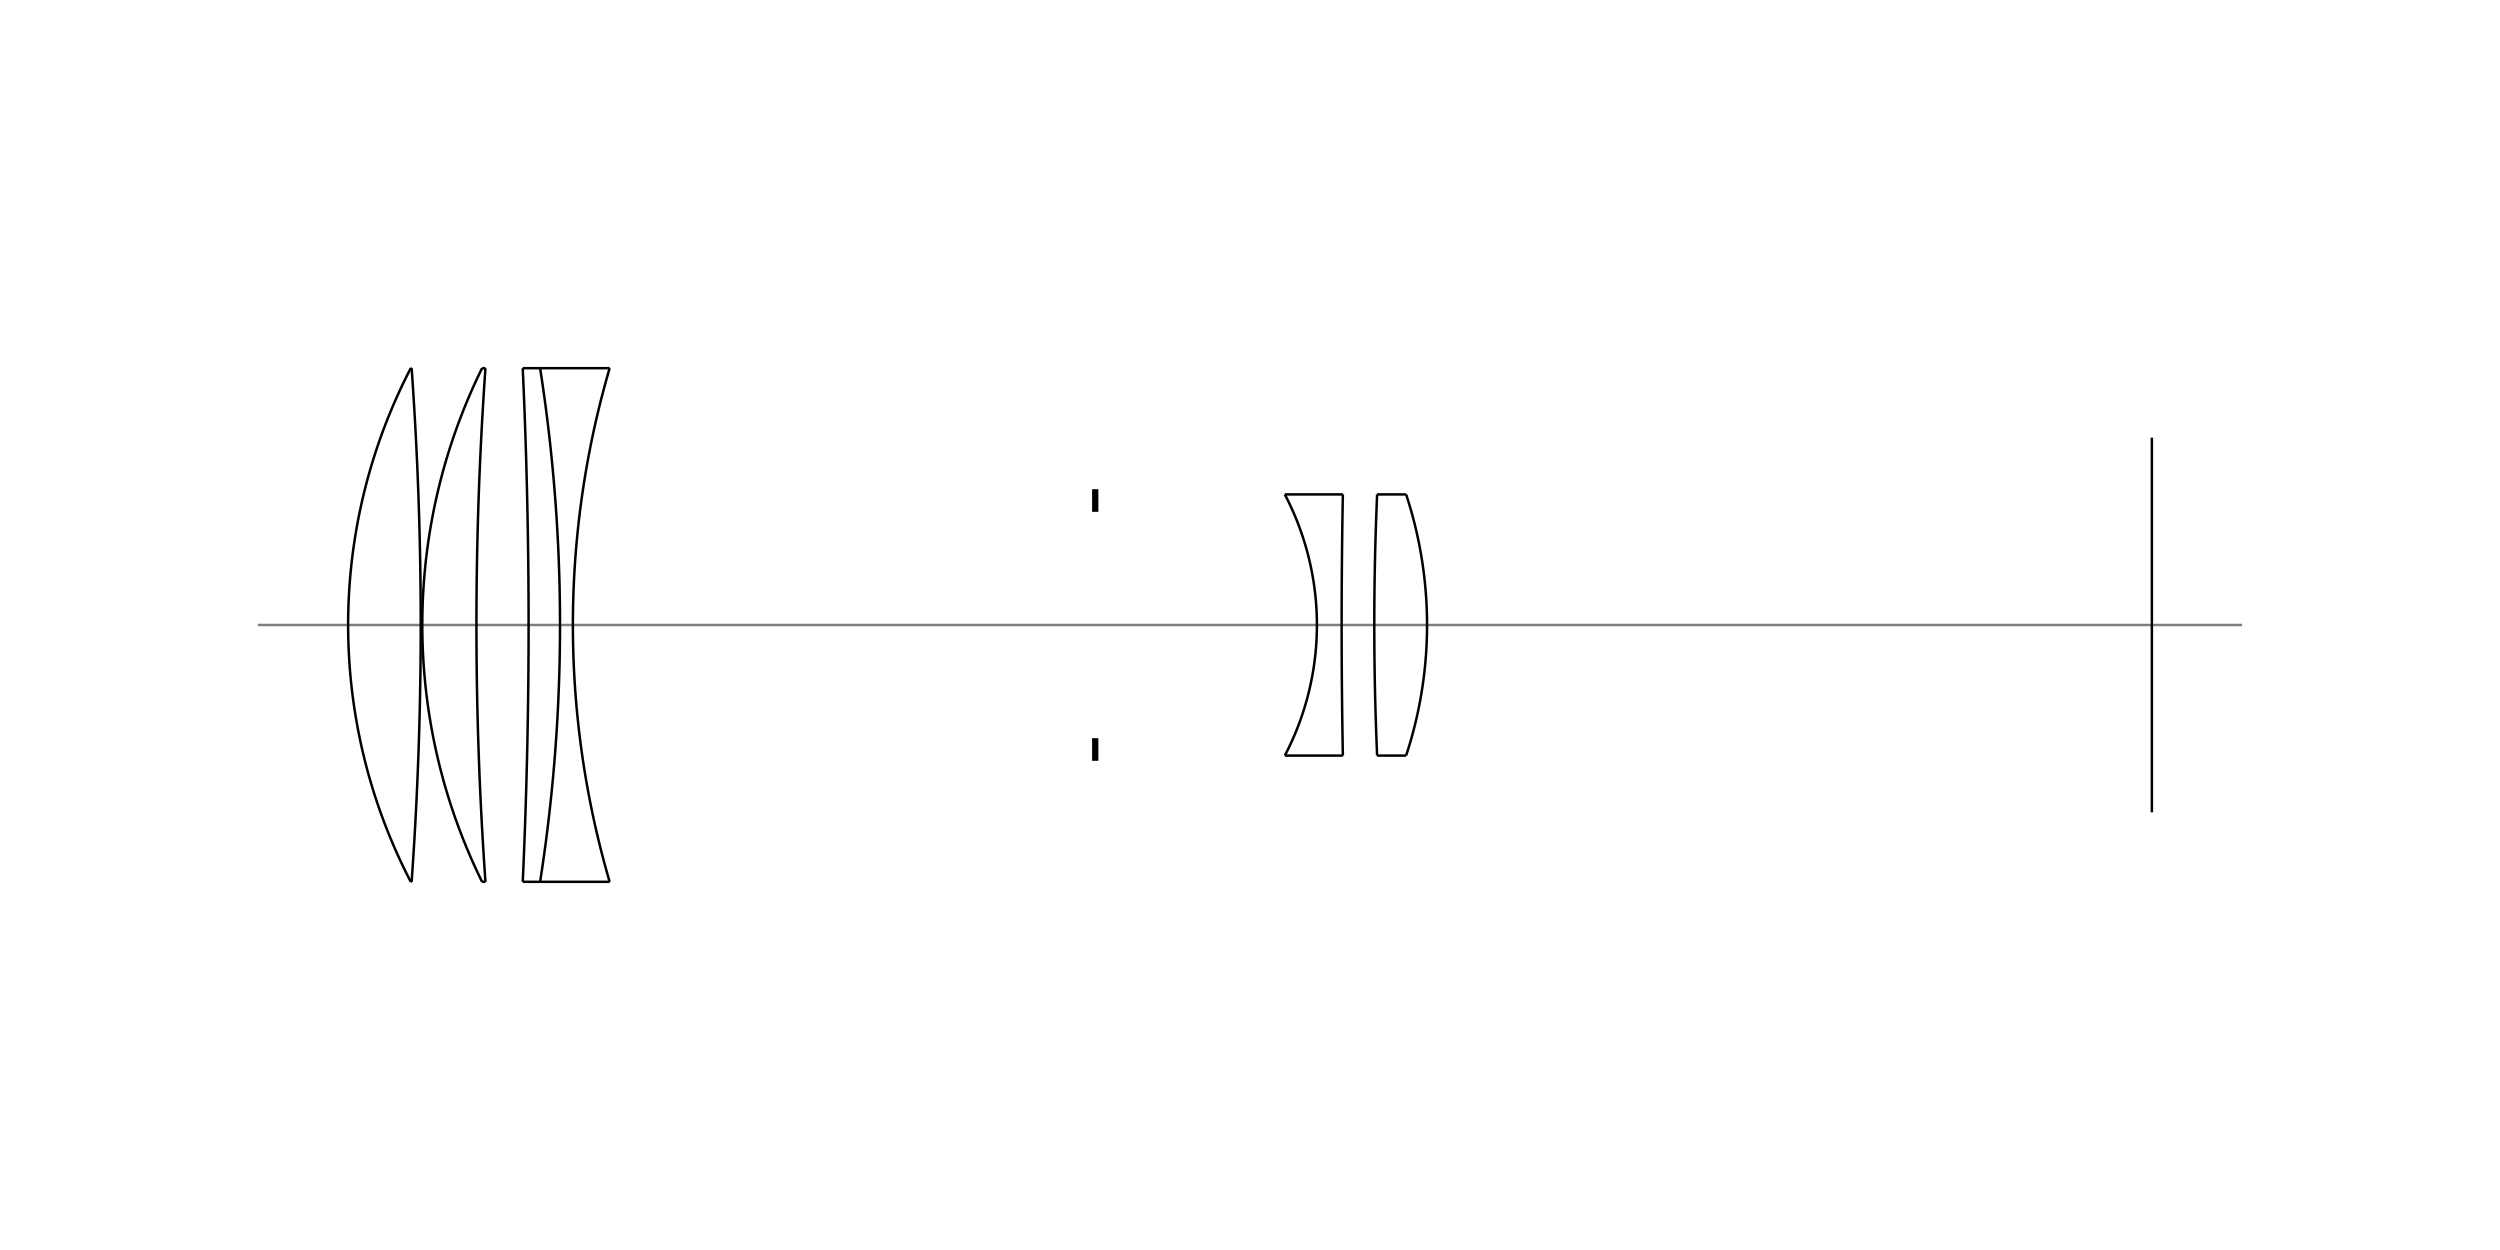
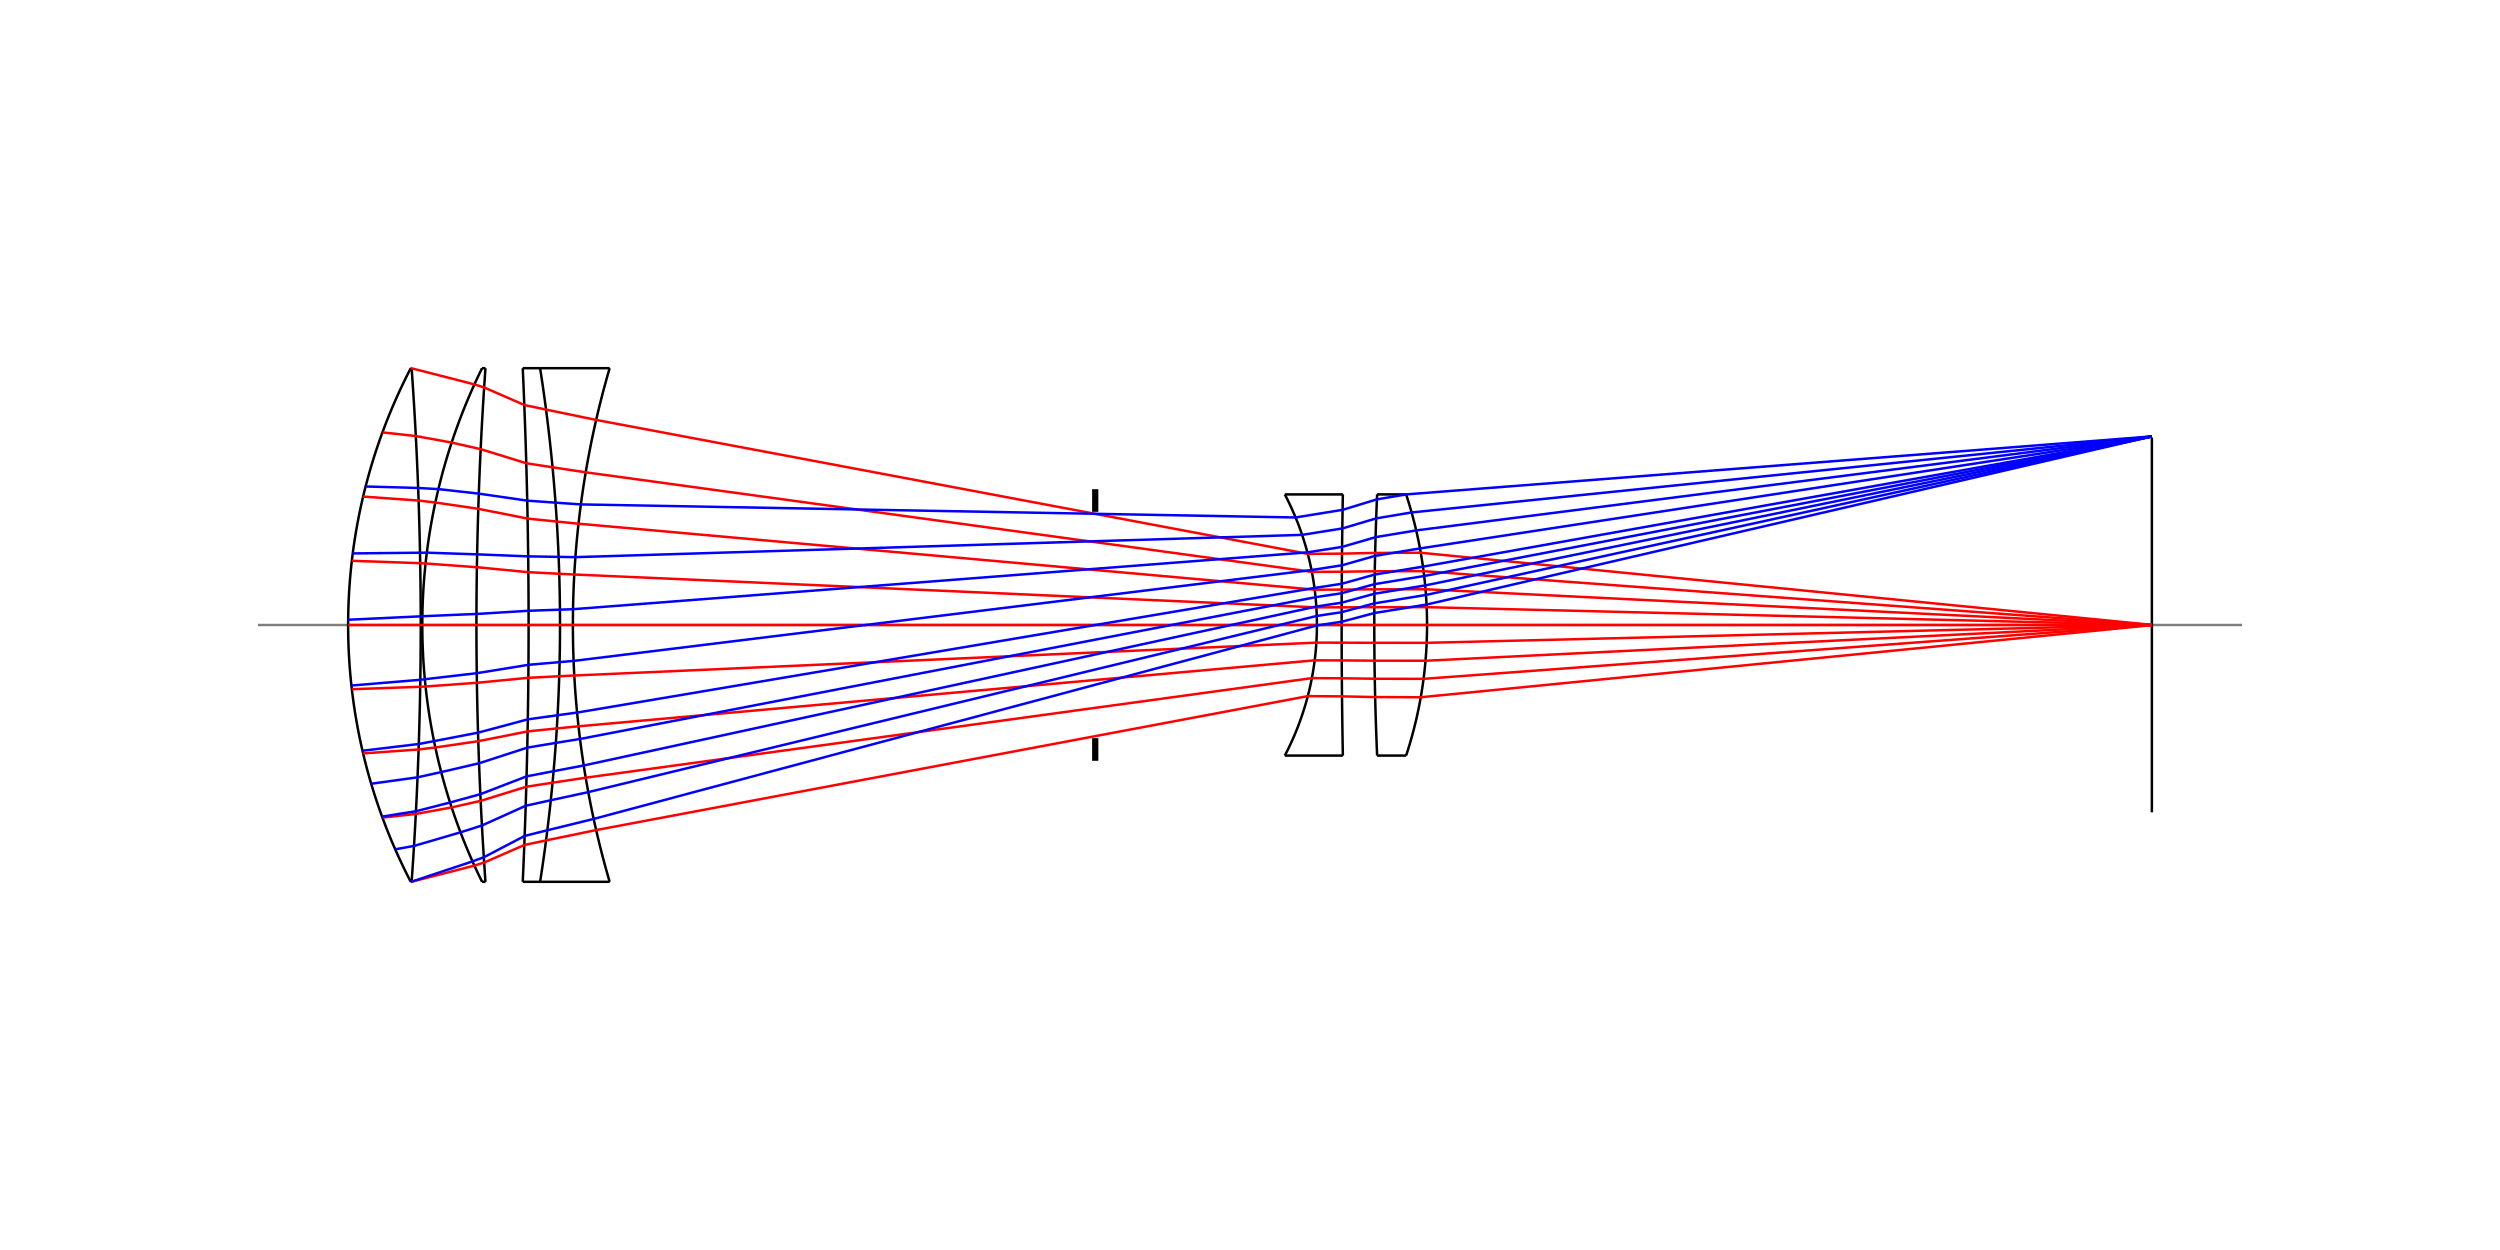
<svg xmlns="http://www.w3.org/2000/svg" width="1000px" height="500px" version="1.1">
  <rect x="0" y="0" width="1000" height="500" fill="#ffffff" />
  <defs>
    <g id="dot">
      <line x1="1" y1="1" x2="0" y2="0" />
    </g>
    <g id="cross">
      <line x1="-3" y1="0" x2="3" y2="0" />
      <line x1="0" y1="-3" x2="0" y2="3" />
    </g>
    <g id="square">
      <line x1="-3" y1="-3" x2="-3" y2="3" />
      <line x1="-3" y1="3" x2="3" y2="3" />
      <line x1="3" y1="3" x2="3" y2="-3" />
      <line x1="3" y1="-3" x2="-3" y2="-3" />
    </g>
    <g id="round">
      <ellipse cx="0" cy="0" rx="3" ry="3" fill="none" />
    </g>
    <g id="triangle">
      <line x1="0" y1="-3" x2="-3" y2="3" />
      <line x1="-3" y1="3" x2="3" y2="3" />
      <line x1="0" y1="-3" x2="3" y2="3" />
    </g>
  </defs>
  <line x1="103.175" y1="250" x2="896.825" y2="250" stroke="#7f7f7f" />
  <line x1="438.091" y1="204.731" x2="438.091" y2="195.677" stroke="#000000" stroke-width="2.5" />
  <line x1="438.091" y1="295.269" x2="438.091" y2="304.323" stroke="#000000" stroke-width="2.5" />
  <polyline fill="none" stroke="#000000" points="164.303,352.727 163.251,350.672 162.225,348.618 161.226,346.563 160.253,344.509 159.305,342.454 158.382,340.4 157.484,338.345 156.61,336.291 155.761,334.236 154.935,332.181 154.133,330.127 153.354,328.072 152.598,326.018 151.865,323.963 151.154,321.909 150.466,319.854 149.8,317.8 149.155,315.745 148.533,313.691 147.931,311.636 147.352,309.582 146.793,307.527 146.255,305.472 145.738,303.418 145.242,301.363 144.766,299.309 144.311,297.254 143.876,295.2 143.461,293.145 143.066,291.091 142.691,289.036 142.336,286.982 142,284.927 141.684,282.873 141.388,280.818 141.111,278.764 140.854,276.709 140.616,274.654 140.397,272.6 140.198,270.545 140.017,268.491 139.856,266.436 139.714,264.382 139.59,262.327 139.486,260.273 139.401,258.218 139.335,256.164 139.287,254.109 139.259,252.055 139.25,250 139.259,247.945 139.287,245.891 139.335,243.836 139.401,241.782 139.486,239.727 139.59,237.673 139.714,235.618 139.856,233.564 140.017,231.509 140.198,229.455 140.397,227.4 140.616,225.346 140.854,223.291 141.111,221.236 141.388,219.182 141.684,217.127 142,215.073 142.336,213.018 142.691,210.964 143.066,208.909 143.461,206.855 143.876,204.8 144.311,202.746 144.766,200.691 145.242,198.637 145.738,196.582 146.255,194.528 146.793,192.473 147.352,190.418 147.931,188.364 148.533,186.309 149.155,184.255 149.8,182.2 150.466,180.146 151.154,178.091 151.865,176.037 152.598,173.982 153.354,171.928 154.133,169.873 154.935,167.819 155.761,165.764 156.61,163.709 157.484,161.655 158.382,159.6 159.305,157.546 160.253,155.491 161.226,153.437 162.225,151.382 163.251,149.328 164.303,147.273 " />
  <polyline fill="none" stroke="#000000" points="164.653,352.727 164.797,350.672 164.938,348.618 165.077,346.563 165.212,344.509 165.345,342.454 165.474,340.4 165.601,338.345 165.725,336.291 165.846,334.236 165.964,332.181 166.079,330.127 166.191,328.072 166.3,326.018 166.406,323.963 166.51,321.909 166.61,319.854 166.708,317.8 166.802,315.745 166.894,313.691 166.983,311.636 167.069,309.582 167.151,307.527 167.231,305.472 167.309,303.418 167.383,301.363 167.454,299.309 167.522,297.254 167.588,295.2 167.65,293.145 167.71,291.091 167.767,289.036 167.821,286.982 167.871,284.927 167.919,282.873 167.965,280.818 168.007,278.764 168.046,276.709 168.082,274.654 168.116,272.6 168.146,270.545 168.174,268.491 168.199,266.436 168.22,264.382 168.239,262.327 168.255,260.273 168.268,258.218 168.279,256.164 168.286,254.109 168.29,252.055 168.292,250 168.29,247.945 168.286,245.891 168.279,243.836 168.268,241.782 168.255,239.727 168.239,237.673 168.22,235.618 168.199,233.564 168.174,231.509 168.146,229.455 168.116,227.4 168.082,225.346 168.046,223.291 168.007,221.236 167.965,219.182 167.919,217.127 167.871,215.073 167.821,213.018 167.767,210.964 167.71,208.909 167.65,206.855 167.588,204.8 167.522,202.746 167.454,200.691 167.383,198.637 167.309,196.582 167.231,194.528 167.151,192.473 167.069,190.418 166.983,188.364 166.894,186.309 166.802,184.255 166.708,182.2 166.61,180.146 166.51,178.091 166.406,176.037 166.3,173.982 166.191,171.928 166.079,169.873 165.964,167.819 165.846,165.764 165.725,163.709 165.601,161.655 165.474,159.6 165.345,157.546 165.212,155.491 165.077,153.437 164.938,151.382 164.797,149.328 164.653,147.273 " />
  <line x1="164.303" y1="147.273" x2="164.653" y2="147.273" stroke="#000000" />
  <line x1="164.303" y1="352.727" x2="164.653" y2="352.727" stroke="#000000" />
  <polyline fill="none" stroke="#000000" points="192.824,352.727 191.826,350.672 190.852,348.618 189.903,346.563 188.977,344.509 188.076,342.454 187.198,340.4 186.343,338.345 185.511,336.291 184.702,334.236 183.915,332.181 183.151,330.127 182.408,328.072 181.687,326.018 180.988,323.963 180.309,321.909 179.652,319.854 179.016,317.8 178.4,315.745 177.805,313.691 177.231,311.636 176.677,309.582 176.142,307.527 175.628,305.472 175.134,303.418 174.659,301.363 174.203,299.309 173.768,297.254 173.351,295.2 172.954,293.145 172.576,291.091 172.217,289.036 171.876,286.982 171.555,284.927 171.252,282.873 170.969,280.818 170.703,278.764 170.457,276.709 170.228,274.654 170.019,272.6 169.827,270.545 169.654,268.491 169.5,266.436 169.363,264.382 169.245,262.327 169.145,260.273 169.064,258.218 169,256.164 168.955,254.109 168.928,252.055 168.919,250 168.928,247.945 168.955,245.891 169,243.836 169.064,241.782 169.145,239.727 169.245,237.673 169.363,235.618 169.5,233.564 169.654,231.509 169.827,229.455 170.019,227.4 170.228,225.346 170.457,223.291 170.703,221.236 170.969,219.182 171.252,217.127 171.555,215.073 171.876,213.018 172.217,210.964 172.576,208.909 172.954,206.855 173.351,204.8 173.768,202.746 174.203,200.691 174.659,198.637 175.134,196.582 175.628,194.528 176.142,192.473 176.677,190.418 177.231,188.364 177.805,186.309 178.4,184.255 179.016,182.2 179.652,180.146 180.309,178.091 180.988,176.037 181.687,173.982 182.408,171.928 183.151,169.873 183.915,167.819 184.702,165.764 185.511,163.709 186.343,161.655 187.198,159.6 188.076,157.546 188.977,155.491 189.903,153.437 190.852,151.382 191.826,149.328 192.824,147.273 " />
  <polyline fill="none" stroke="#000000" points="194.179,352.727 194.036,350.672 193.896,348.618 193.759,346.563 193.625,344.509 193.493,342.454 193.365,340.4 193.239,338.345 193.117,336.291 192.997,334.236 192.88,332.181 192.766,330.127 192.655,328.072 192.547,326.018 192.442,323.963 192.34,321.909 192.24,319.854 192.144,317.8 192.05,315.745 191.959,313.691 191.871,311.636 191.786,309.582 191.704,307.527 191.625,305.472 191.548,303.418 191.475,301.363 191.404,299.309 191.337,297.254 191.272,295.2 191.21,293.145 191.151,291.091 191.095,289.036 191.041,286.982 190.991,284.927 190.943,282.873 190.899,280.818 190.857,278.764 190.818,276.709 190.782,274.654 190.749,272.6 190.719,270.545 190.691,268.491 190.667,266.436 190.645,264.382 190.627,262.327 190.611,260.273 190.598,258.218 190.588,256.164 190.58,254.109 190.576,252.055 190.575,250 190.576,247.945 190.58,245.891 190.588,243.836 190.598,241.782 190.611,239.727 190.627,237.673 190.645,235.618 190.667,233.564 190.691,231.509 190.719,229.455 190.749,227.4 190.782,225.346 190.818,223.291 190.857,221.236 190.899,219.182 190.943,217.127 190.991,215.073 191.041,213.018 191.095,210.964 191.151,208.909 191.21,206.855 191.272,204.8 191.337,202.746 191.404,200.691 191.475,198.637 191.548,196.582 191.625,194.528 191.704,192.473 191.786,190.418 191.871,188.364 191.959,186.309 192.05,184.255 192.144,182.2 192.24,180.146 192.34,178.091 192.442,176.037 192.547,173.982 192.655,171.928 192.766,169.873 192.88,167.819 192.997,165.764 193.117,163.709 193.239,161.655 193.365,159.6 193.493,157.546 193.625,155.491 193.759,153.437 193.896,151.382 194.036,149.328 194.179,147.273 " />
  <line x1="192.824" y1="147.273" x2="194.179" y2="147.273" stroke="#000000" />
  <line x1="192.824" y1="352.727" x2="194.179" y2="352.727" stroke="#000000" />
  <polyline fill="none" stroke="#000000" points="209.095,352.727 209.188,350.672 209.278,348.618 209.368,346.563 209.455,344.509 209.54,342.454 209.623,340.4 209.705,338.345 209.785,336.291 209.862,334.236 209.938,332.181 210.012,330.127 210.084,328.072 210.155,326.018 210.223,323.963 210.29,321.909 210.354,319.854 210.417,317.8 210.478,315.745 210.537,313.691 210.594,311.636 210.649,309.582 210.703,307.527 210.754,305.472 210.804,303.418 210.852,301.363 210.898,299.309 210.942,297.254 210.984,295.2 211.024,293.145 211.062,291.091 211.099,289.036 211.134,286.982 211.166,284.927 211.197,282.873 211.226,280.818 211.253,278.764 211.279,276.709 211.302,274.654 211.324,272.6 211.343,270.545 211.361,268.491 211.377,266.436 211.391,264.382 211.403,262.327 211.414,260.273 211.422,258.218 211.429,256.164 211.433,254.109 211.436,252.055 211.437,250 211.436,247.945 211.433,245.891 211.429,243.836 211.422,241.782 211.414,239.727 211.403,237.673 211.391,235.618 211.377,233.564 211.361,231.509 211.343,229.455 211.324,227.4 211.302,225.346 211.279,223.291 211.253,221.236 211.226,219.182 211.197,217.127 211.166,215.073 211.134,213.018 211.099,210.964 211.062,208.909 211.024,206.855 210.984,204.8 210.942,202.746 210.898,200.691 210.852,198.637 210.804,196.582 210.754,194.528 210.703,192.473 210.649,190.418 210.594,188.364 210.537,186.309 210.478,184.255 210.417,182.2 210.354,180.146 210.29,178.091 210.223,176.037 210.155,173.982 210.084,171.928 210.012,169.873 209.938,167.819 209.862,165.764 209.785,163.709 209.705,161.655 209.623,159.6 209.54,157.546 209.455,155.491 209.368,153.437 209.278,151.382 209.188,149.328 209.095,147.273 " />
  <polyline fill="none" stroke="#000000" points="216.044,352.727 216.361,350.672 216.672,348.618 216.976,346.563 217.273,344.509 217.564,342.454 217.848,340.4 218.126,338.345 218.398,336.291 218.662,334.236 218.921,332.181 219.173,330.127 219.418,328.072 219.657,326.018 219.89,323.963 220.116,321.909 220.335,319.854 220.549,317.8 220.755,315.745 220.956,313.691 221.15,311.636 221.337,309.582 221.518,307.527 221.693,305.472 221.861,303.418 222.023,301.363 222.179,299.309 222.328,297.254 222.471,295.2 222.607,293.145 222.737,291.091 222.861,289.036 222.978,286.982 223.089,284.927 223.194,282.873 223.292,280.818 223.384,278.764 223.469,276.709 223.549,274.654 223.621,272.6 223.688,270.545 223.748,268.491 223.802,266.436 223.849,264.382 223.891,262.327 223.925,260.273 223.954,258.218 223.976,256.164 223.992,254.109 224.001,252.055 224.004,250 224.001,247.945 223.992,245.891 223.976,243.836 223.954,241.782 223.925,239.727 223.891,237.673 223.849,235.618 223.802,233.564 223.748,231.509 223.688,229.455 223.621,227.4 223.549,225.346 223.469,223.291 223.384,221.236 223.292,219.182 223.194,217.127 223.089,215.073 222.978,213.018 222.861,210.964 222.737,208.909 222.607,206.855 222.471,204.8 222.328,202.746 222.179,200.691 222.023,198.637 221.861,196.582 221.693,194.528 221.518,192.473 221.337,190.418 221.15,188.364 220.956,186.309 220.755,184.255 220.549,182.2 220.335,180.146 220.116,178.091 219.89,176.037 219.657,173.982 219.418,171.928 219.173,169.873 218.921,167.819 218.662,165.764 218.398,163.709 218.126,161.655 217.848,159.6 217.564,157.546 217.273,155.491 216.976,153.437 216.672,151.382 216.361,149.328 216.044,147.273 " />
  <polyline fill="none" stroke="#000000" points="243.858,352.727 243.264,350.672 242.683,348.618 242.115,346.563 241.56,344.509 241.018,342.454 240.488,340.4 239.971,338.345 239.467,336.291 238.975,334.236 238.495,332.181 238.028,330.127 237.574,328.072 237.132,326.018 236.702,323.963 236.284,321.909 235.879,319.854 235.486,317.8 235.105,315.745 234.736,313.691 234.379,311.636 234.034,309.582 233.701,307.527 233.381,305.472 233.072,303.418 232.775,301.363 232.49,299.309 232.216,297.254 231.955,295.2 231.705,293.145 231.467,291.091 231.241,289.036 231.027,286.982 230.824,284.927 230.633,282.873 230.454,280.818 230.286,278.764 230.13,276.709 229.986,274.654 229.853,272.6 229.732,270.545 229.622,268.491 229.524,266.436 229.437,264.382 229.362,262.327 229.299,260.273 229.247,258.218 229.207,256.164 229.178,254.109 229.16,252.055 229.155,250 229.16,247.945 229.178,245.891 229.207,243.836 229.247,241.782 229.299,239.727 229.362,237.673 229.437,235.618 229.524,233.564 229.622,231.509 229.732,229.455 229.853,227.4 229.986,225.346 230.13,223.291 230.286,221.236 230.454,219.182 230.633,217.127 230.824,215.073 231.027,213.018 231.241,210.964 231.467,208.909 231.705,206.855 231.955,204.8 232.216,202.746 232.49,200.691 232.775,198.637 233.072,196.582 233.381,194.528 233.701,192.473 234.034,190.418 234.379,188.364 234.736,186.309 235.105,184.255 235.486,182.2 235.879,180.146 236.284,178.091 236.702,176.037 237.132,173.982 237.574,171.928 238.028,169.873 238.495,167.819 238.975,165.764 239.467,163.709 239.971,161.655 240.488,159.6 241.018,157.546 241.56,155.491 242.115,153.437 242.683,151.382 243.264,149.328 243.858,147.273 " />
  <line x1="209.095" y1="147.273" x2="216.044" y2="147.273" stroke="#000000" />
  <line x1="209.095" y1="352.727" x2="216.044" y2="352.727" stroke="#000000" />
  <line x1="216.044" y1="147.273" x2="243.858" y2="147.273" stroke="#000000" />
  <line x1="216.044" y1="352.727" x2="243.858" y2="352.727" stroke="#000000" />
  <polyline fill="none" stroke="#000000" points="513.929,302.234 514.468,301.189 514.994,300.145 515.506,299.1 516.005,298.055 516.491,297.011 516.964,295.966 517.424,294.921 517.872,293.877 518.307,292.832 518.73,291.787 519.141,290.742 519.541,289.698 519.928,288.653 520.303,287.608 520.667,286.564 521.02,285.519 521.361,284.474 521.691,283.43 522.01,282.385 522.318,281.34 522.615,280.296 522.901,279.251 523.176,278.206 523.441,277.162 523.695,276.117 523.939,275.072 524.172,274.028 524.395,272.983 524.607,271.938 524.809,270.894 525.001,269.849 525.183,268.804 525.355,267.76 525.517,266.715 525.668,265.67 525.81,264.626 525.942,263.581 526.064,262.536 526.176,261.491 526.278,260.447 526.37,259.402 526.453,258.357 526.525,257.313 526.589,256.268 526.642,255.223 526.685,254.179 526.719,253.134 526.744,252.089 526.758,251.045 526.763,250 526.758,248.955 526.744,247.911 526.719,246.866 526.685,245.821 526.642,244.777 526.589,243.732 526.525,242.687 526.453,241.643 526.37,240.598 526.278,239.553 526.176,238.509 526.064,237.464 525.942,236.419 525.81,235.374 525.668,234.33 525.517,233.285 525.355,232.24 525.183,231.196 525.001,230.151 524.809,229.106 524.607,228.062 524.395,227.017 524.172,225.972 523.939,224.928 523.695,223.883 523.441,222.838 523.176,221.794 522.901,220.749 522.615,219.704 522.318,218.66 522.01,217.615 521.691,216.57 521.361,215.526 521.02,214.481 520.667,213.436 520.303,212.392 519.928,211.347 519.541,210.302 519.141,209.258 518.73,208.213 518.307,207.168 517.872,206.123 517.424,205.079 516.964,204.034 516.491,202.989 516.005,201.945 515.506,200.9 514.994,199.855 514.468,198.811 513.929,197.766 " />
  <polyline fill="none" stroke="#000000" points="537.144,302.234 537.124,301.189 537.106,300.145 537.087,299.1 537.069,298.055 537.051,297.011 537.034,295.966 537.017,294.921 537,293.877 536.984,292.832 536.968,291.787 536.953,290.742 536.938,289.698 536.923,288.653 536.909,287.608 536.895,286.564 536.882,285.519 536.868,284.474 536.856,283.43 536.844,282.385 536.832,281.34 536.82,280.296 536.809,279.251 536.798,278.206 536.788,277.162 536.778,276.117 536.768,275.072 536.759,274.028 536.75,272.983 536.742,271.938 536.734,270.894 536.726,269.849 536.719,268.804 536.712,267.76 536.706,266.715 536.7,265.67 536.694,264.626 536.689,263.581 536.684,262.536 536.68,261.491 536.676,260.447 536.672,259.402 536.669,258.357 536.666,257.313 536.663,256.268 536.661,255.223 536.659,254.179 536.658,253.134 536.657,252.089 536.656,251.045 536.656,250 536.656,248.955 536.657,247.911 536.658,246.866 536.659,245.821 536.661,244.777 536.663,243.732 536.666,242.687 536.669,241.643 536.672,240.598 536.676,239.553 536.68,238.509 536.684,237.464 536.689,236.419 536.694,235.374 536.7,234.33 536.706,233.285 536.712,232.24 536.719,231.196 536.726,230.151 536.734,229.106 536.742,228.062 536.75,227.017 536.759,225.972 536.768,224.928 536.778,223.883 536.788,222.838 536.798,221.794 536.809,220.749 536.82,219.704 536.832,218.66 536.844,217.615 536.856,216.57 536.868,215.526 536.882,214.481 536.895,213.436 536.909,212.392 536.923,211.347 536.938,210.302 536.953,209.258 536.968,208.213 536.984,207.168 537,206.123 537.017,205.079 537.034,204.034 537.051,202.989 537.069,201.945 537.087,200.9 537.106,199.855 537.124,198.811 537.144,197.766 " />
  <line x1="513.929" y1="197.766" x2="537.144" y2="197.766" stroke="#000000" />
  <line x1="513.929" y1="302.234" x2="537.144" y2="302.234" stroke="#000000" />
  <polyline fill="none" stroke="#000000" points="550.852,302.234 550.807,301.189 550.763,300.145 550.719,299.1 550.677,298.055 550.636,297.011 550.595,295.966 550.556,294.921 550.517,293.877 550.479,292.832 550.442,291.787 550.406,290.742 550.371,289.698 550.337,288.653 550.304,287.608 550.272,286.564 550.24,285.519 550.21,284.474 550.18,283.43 550.152,282.385 550.124,281.34 550.097,280.296 550.071,279.251 550.046,278.206 550.022,277.162 549.999,276.117 549.976,275.072 549.955,274.028 549.935,272.983 549.915,271.938 549.896,270.894 549.879,269.849 549.862,268.804 549.846,267.76 549.831,266.715 549.817,265.67 549.804,264.626 549.791,263.581 549.78,262.536 549.77,261.491 549.76,260.447 549.751,259.402 549.744,258.357 549.737,257.313 549.731,256.268 549.726,255.223 549.722,254.179 549.719,253.134 549.716,252.089 549.715,251.045 549.715,250 549.715,248.955 549.716,247.911 549.719,246.866 549.722,245.821 549.726,244.777 549.731,243.732 549.737,242.687 549.744,241.643 549.751,240.598 549.76,239.553 549.77,238.509 549.78,237.464 549.791,236.419 549.804,235.374 549.817,234.33 549.831,233.285 549.846,232.24 549.862,231.196 549.879,230.151 549.896,229.106 549.915,228.062 549.935,227.017 549.955,225.972 549.976,224.928 549.999,223.883 550.022,222.838 550.046,221.794 550.071,220.749 550.097,219.704 550.124,218.66 550.152,217.615 550.18,216.57 550.21,215.526 550.24,214.481 550.272,213.436 550.304,212.392 550.337,211.347 550.371,210.302 550.406,209.258 550.442,208.213 550.479,207.168 550.517,206.123 550.556,205.079 550.595,204.034 550.636,202.989 550.677,201.945 550.719,200.9 550.763,199.855 550.807,198.811 550.852,197.766 " />
  <polyline fill="none" stroke="#000000" points="562.445,302.234 562.785,301.189 563.118,300.145 563.442,299.1 563.76,298.055 564.07,297.011 564.372,295.966 564.667,294.921 564.955,293.877 565.236,292.832 565.509,291.787 565.775,290.742 566.034,289.698 566.286,288.653 566.531,287.608 566.769,286.564 566.999,285.519 567.223,284.474 567.44,283.43 567.65,282.385 567.852,281.34 568.048,280.296 568.238,279.251 568.42,278.206 568.595,277.162 568.764,276.117 568.926,275.072 569.081,274.028 569.229,272.983 569.371,271.938 569.506,270.894 569.634,269.849 569.756,268.804 569.871,267.76 569.979,266.715 570.081,265.67 570.176,264.626 570.264,263.581 570.346,262.536 570.422,261.491 570.49,260.447 570.552,259.402 570.608,258.357 570.657,257.313 570.699,256.268 570.735,255.223 570.765,254.179 570.788,253.134 570.804,252.089 570.814,251.045 570.817,250 570.814,248.955 570.804,247.911 570.788,246.866 570.765,245.821 570.735,244.777 570.699,243.732 570.657,242.687 570.608,241.643 570.552,240.598 570.49,239.553 570.422,238.509 570.346,237.464 570.264,236.419 570.176,235.374 570.081,234.33 569.979,233.285 569.871,232.24 569.756,231.196 569.634,230.151 569.506,229.106 569.371,228.062 569.229,227.017 569.081,225.972 568.926,224.928 568.764,223.883 568.595,222.838 568.42,221.794 568.238,220.749 568.048,219.704 567.852,218.66 567.65,217.615 567.44,216.57 567.223,215.526 566.999,214.481 566.769,213.436 566.531,212.392 566.286,211.347 566.034,210.302 565.775,209.258 565.509,208.213 565.236,207.168 564.955,206.123 564.667,205.079 564.372,204.034 564.07,202.989 563.76,201.945 563.442,200.9 563.118,199.855 562.785,198.811 562.445,197.766 " />
  <line x1="550.852" y1="197.766" x2="562.445" y2="197.766" stroke="#000000" />
  <line x1="550.852" y1="302.234" x2="562.445" y2="302.234" stroke="#000000" />
  <line x1="860.75" y1="324.929" x2="860.75" y2="175.071" stroke="#000000" />
+   <polyline fill="none" stroke="#ff0000" points="164.303,352.727 164.656,352.673 189.755,346.24 193.657,345.014 209.719,337.997 218.414,336.165 238.459,332.022 438.091,294.448 523.114,278.445 536.802,278.55 550.061,278.828 568.299,278.905 860.75,250.042 " />
+   <polyline fill="none" stroke="#ff0000" points="152.973,327.045 166.323,325.58 180.655,322.965 192.263,320.338 210.508,314.702 221.014,313.082 234.283,311.074 438.091,283.13 524.742,271.25 536.737,271.309 549.907,271.497 569.423,271.542 860.75,250.004 " />
+   <polyline fill="none" stroke="#ff0000" points="145.242,301.363 167.438,299.784 174.136,298.997 191.312,296.473 211.035,292.562 222.719,291.38 231.403,290.518 438.091,271.994 525.874,264.127 536.692,264.159 549.799,264.275 570.204,264.299 860.75,250 " />
+   <polyline fill="none" stroke="#ff0000" points="140.732,275.682 168.081,274.724 170.223,274.601 190.757,273.115 211.338,271.117 223.689,270.499 229.712,270.202 438.091,260.971 526.542,257.052 536.665,257.066 549.736,257.122 570.665,257.132 860.75,250.002 " />
+   <polyline fill="none" stroke="#ff0000" points="139.25,250 168.292,250 168.919,250 190.575,250 211.437,250 224.004,250 229.155,250 438.091,250 526.763,250 536.656,250 549.715,250 570.817,250 860.75,250 " />
+   <polyline fill="none" stroke="#ff0000" points="140.732,224.318 168.081,225.276 170.223,225.399 190.757,226.885 211.338,228.883 223.689,229.501 229.712,229.798 438.091,239.029 526.542,242.948 536.665,242.934 549.736,242.878 570.665,242.868 860.75,249.998 " />
+   <polyline fill="none" stroke="#ff0000" points="145.242,198.637 167.438,200.216 174.136,201.003 191.312,203.527 211.035,207.438 222.719,208.62 231.403,209.482 438.091,228.006 525.874,235.873 536.692,235.841 549.799,235.725 570.204,235.701 860.75,250 " />
+   <polyline fill="none" stroke="#ff0000" points="152.973,172.955 166.323,174.42 180.655,177.035 192.263,179.662 210.508,185.298 221.014,186.918 234.283,188.926 438.091,216.87 524.742,228.75 536.737,228.691 549.907,228.503 569.423,228.458 860.75,249.996 " />
+   <polyline fill="none" stroke="#ff0000" points="164.303,147.273 164.656,147.327 189.755,153.76 193.657,154.986 209.719,162.003 218.414,163.835 238.459,167.978 438.091,205.552 523.114,221.555 536.802,221.45 550.061,221.172 568.299,221.095 860.75,249.958 " />
+   <polyline fill="none" stroke="#0000ff" points="164.303,352.727 164.658,352.655 189,344.56 193.522,342.907 209.857,334.369 218.93,332.108 237.465,327.572 438.091,273.898 526.763,250.175 536.656,248.699 549.724,245.215 570.617,241.824 860.75,174.54 " />
+   <polyline fill="none" stroke="#0000ff" points="158.081,339.717 165.6,338.368 184.198,332.927 192.77,330.193 210.277,322.303 220.31,320.092 235.307,316.843 438.091,267.805 526.705,246.376 536.661,244.879 549.746,241.346 570.384,237.982 860.75,174.57 " />
+   <polyline fill="none" stroke="#0000ff" points="152.824,326.638 166.379,324.488 180.017,321.003 192.138,317.67 210.623,310.551 221.436,308.469 233.491,306.187 438.091,261.796 526.52,242.61 536.67,241.072 549.78,237.491 570.066,234.172 860.75,174.578 " />
+   <polyline fill="none" stroke="#0000ff" points="148.474,313.494 167.013,310.923 176.479,308.832 191.618,305.304 210.903,299.048 222.335,297.159 232.003,295.588 438.091,255.864 526.213,238.878 536.685,237.281 549.826,233.651 569.663,230.395 860.75,174.578 " />
+   <polyline fill="none" stroke="#0000ff" points="144.99,300.288 167.511,297.597 173.603,296.453 191.207,293.062 211.121,287.74 223.027,286.092 230.834,285.027 438.091,250 525.784,235.179 536.705,233.504 549.884,229.824 569.178,226.649 860.75,174.575 " />
+   <polyline fill="none" stroke="#0000ff" points="140.566,274.205 168.126,271.918 169.932,271.69 190.701,269.274 211.381,265.925 223.839,264.844 229.437,264.365 438.091,238.666 524.597,228.011 536.758,226.123 550.033,222.341 567.987,219.372 860.75,174.574 " />
+   <polyline fill="none" stroke="#0000ff" points="139.26,247.898 168.288,246.532 168.945,246.488 190.581,245.585 211.43,244.309 223.976,243.865 229.209,243.681 438.091,227.51 522.952,220.94 536.831,218.759 550.229,214.864 566.478,212.161 860.75,174.585 " />
+   <polyline fill="none" stroke="#0000ff" points="141.094,221.366 168.004,221.084 170.725,221.067 190.847,221.739 211.27,222.546 223.447,222.751 230.162,222.859 438.091,216.481 520.84,213.943 536.923,211.379 550.473,207.351 564.639,204.977 860.75,174.596 " />
+   <polyline fill="none" stroke="#0000ff" points="146.237,194.597 167.257,195.187 175.356,195.647 191.517,197.452 210.888,200.261 222.206,201.062 232.345,201.764 438.091,205.524 518.234,206.989 537.035,203.937 550.767,199.746 562.445,197.766 860.75,174.558 " />
</svg>
